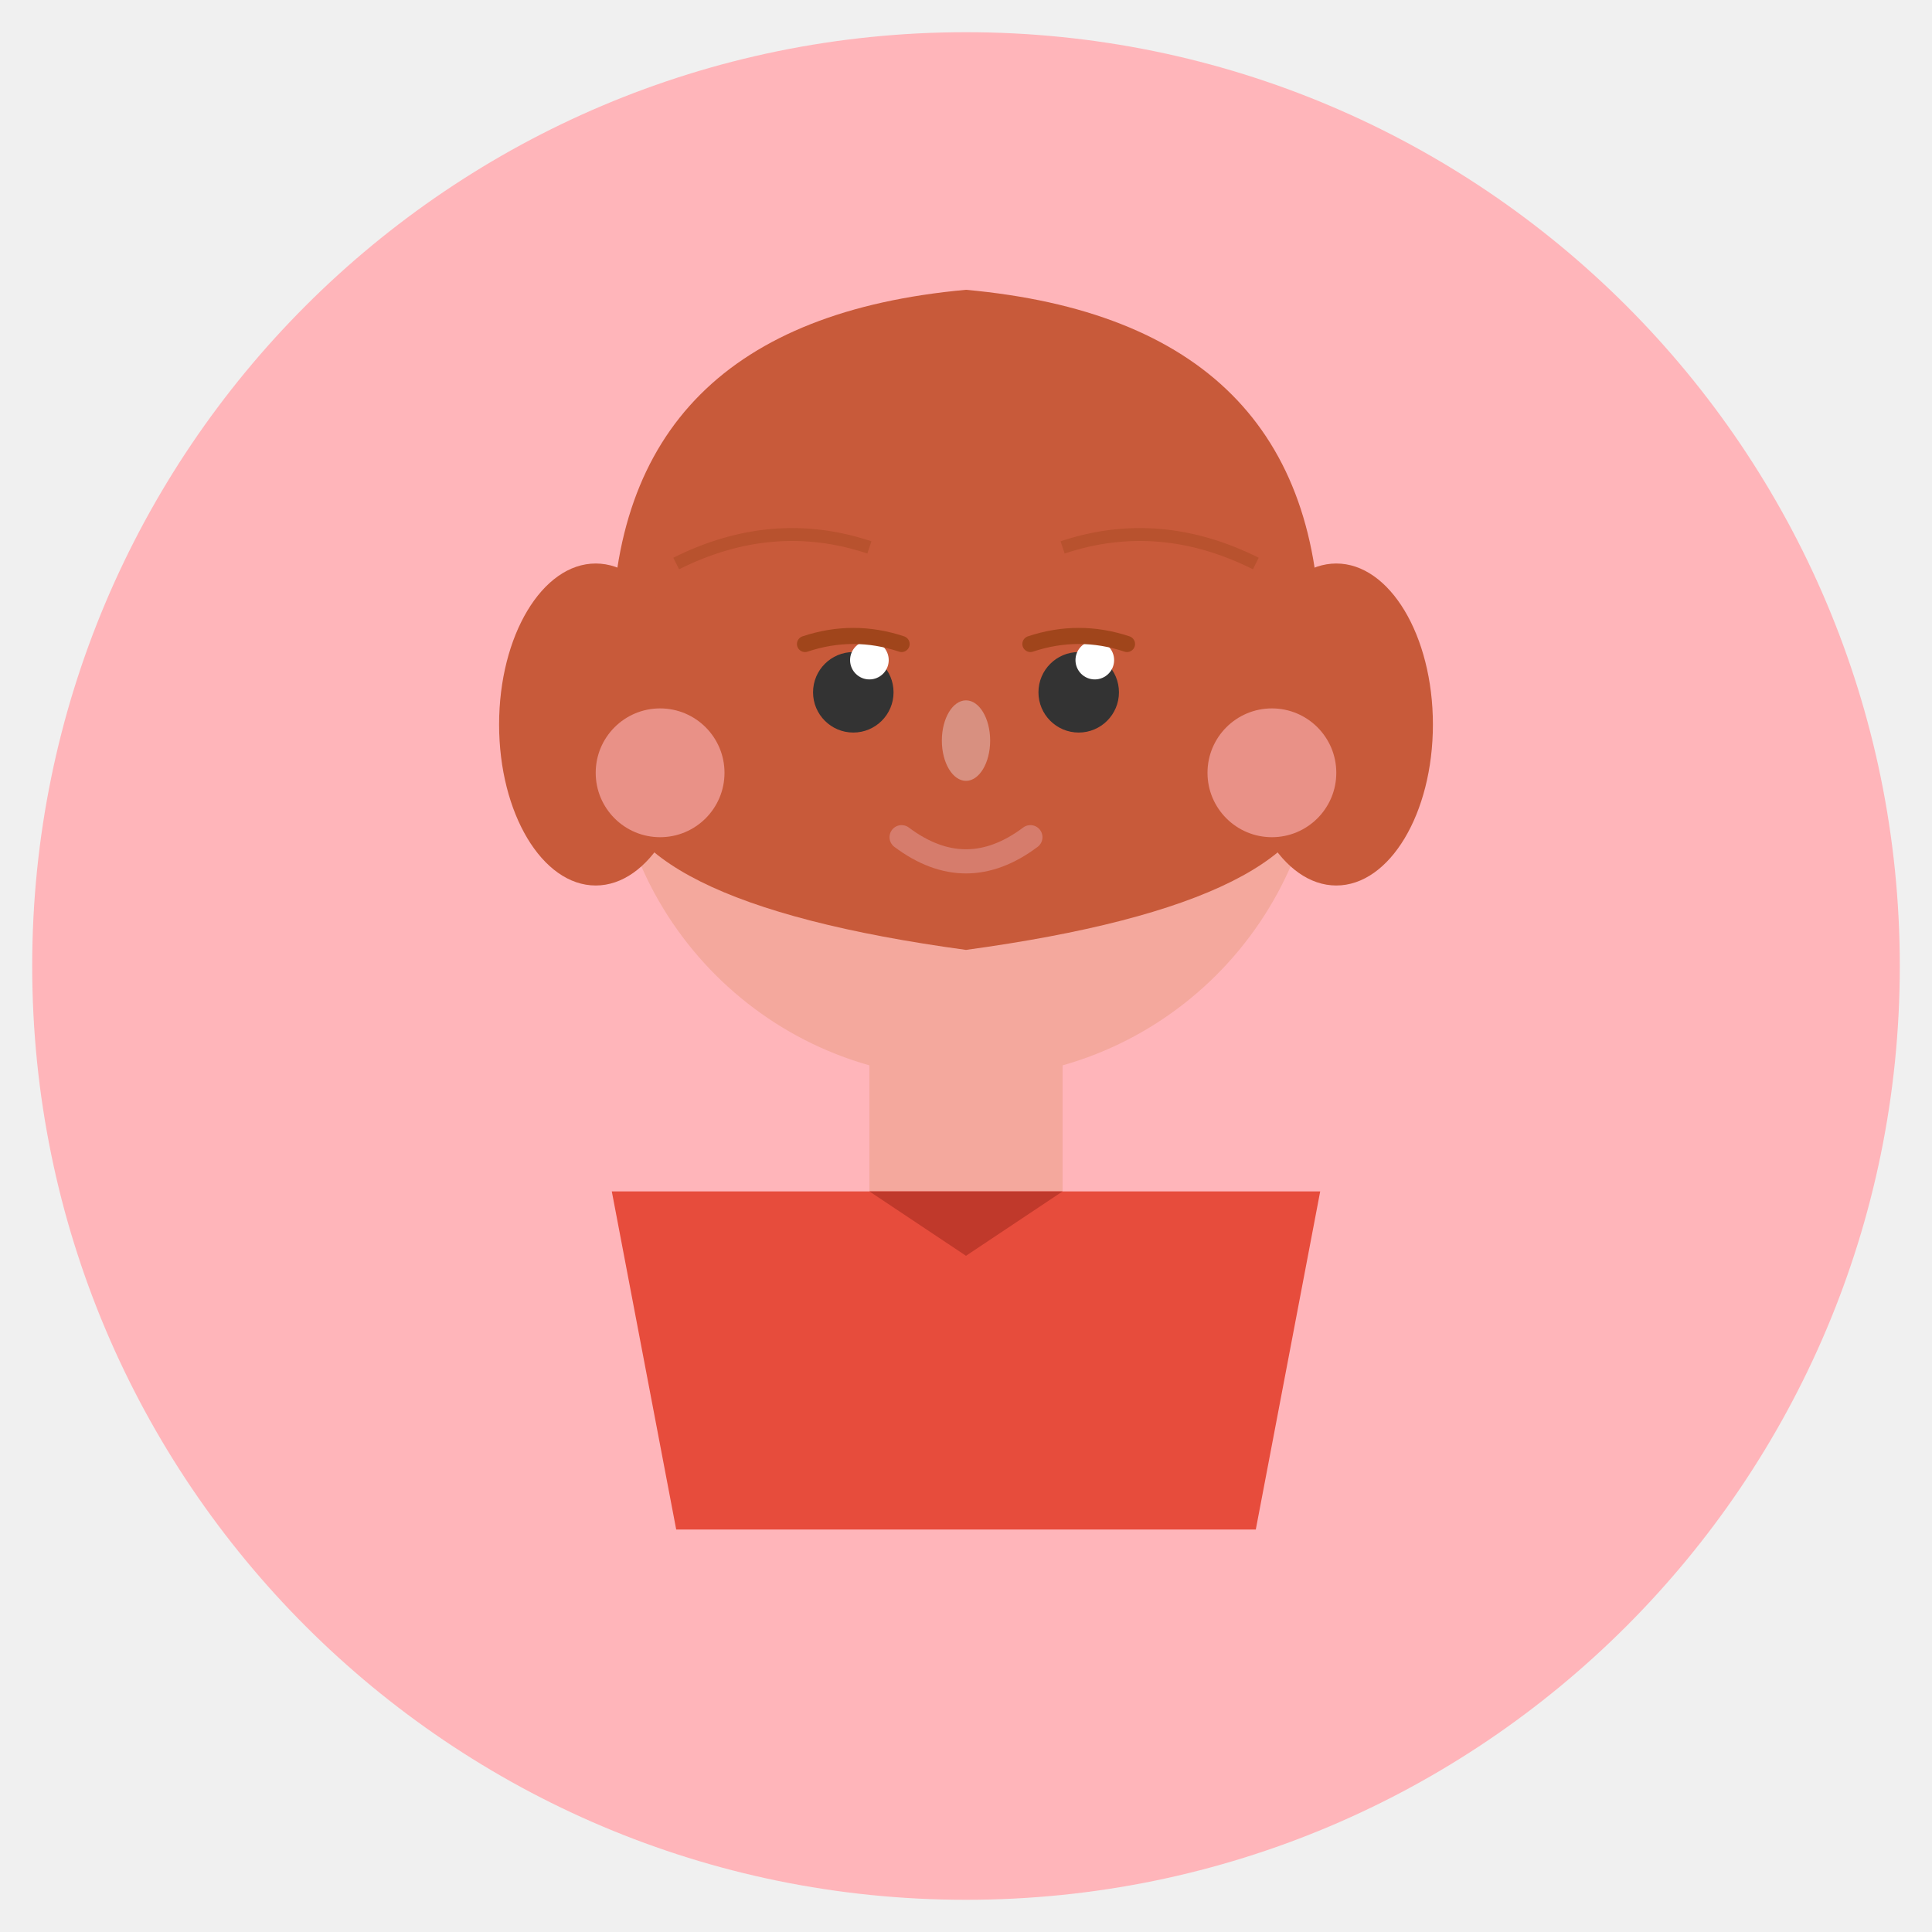
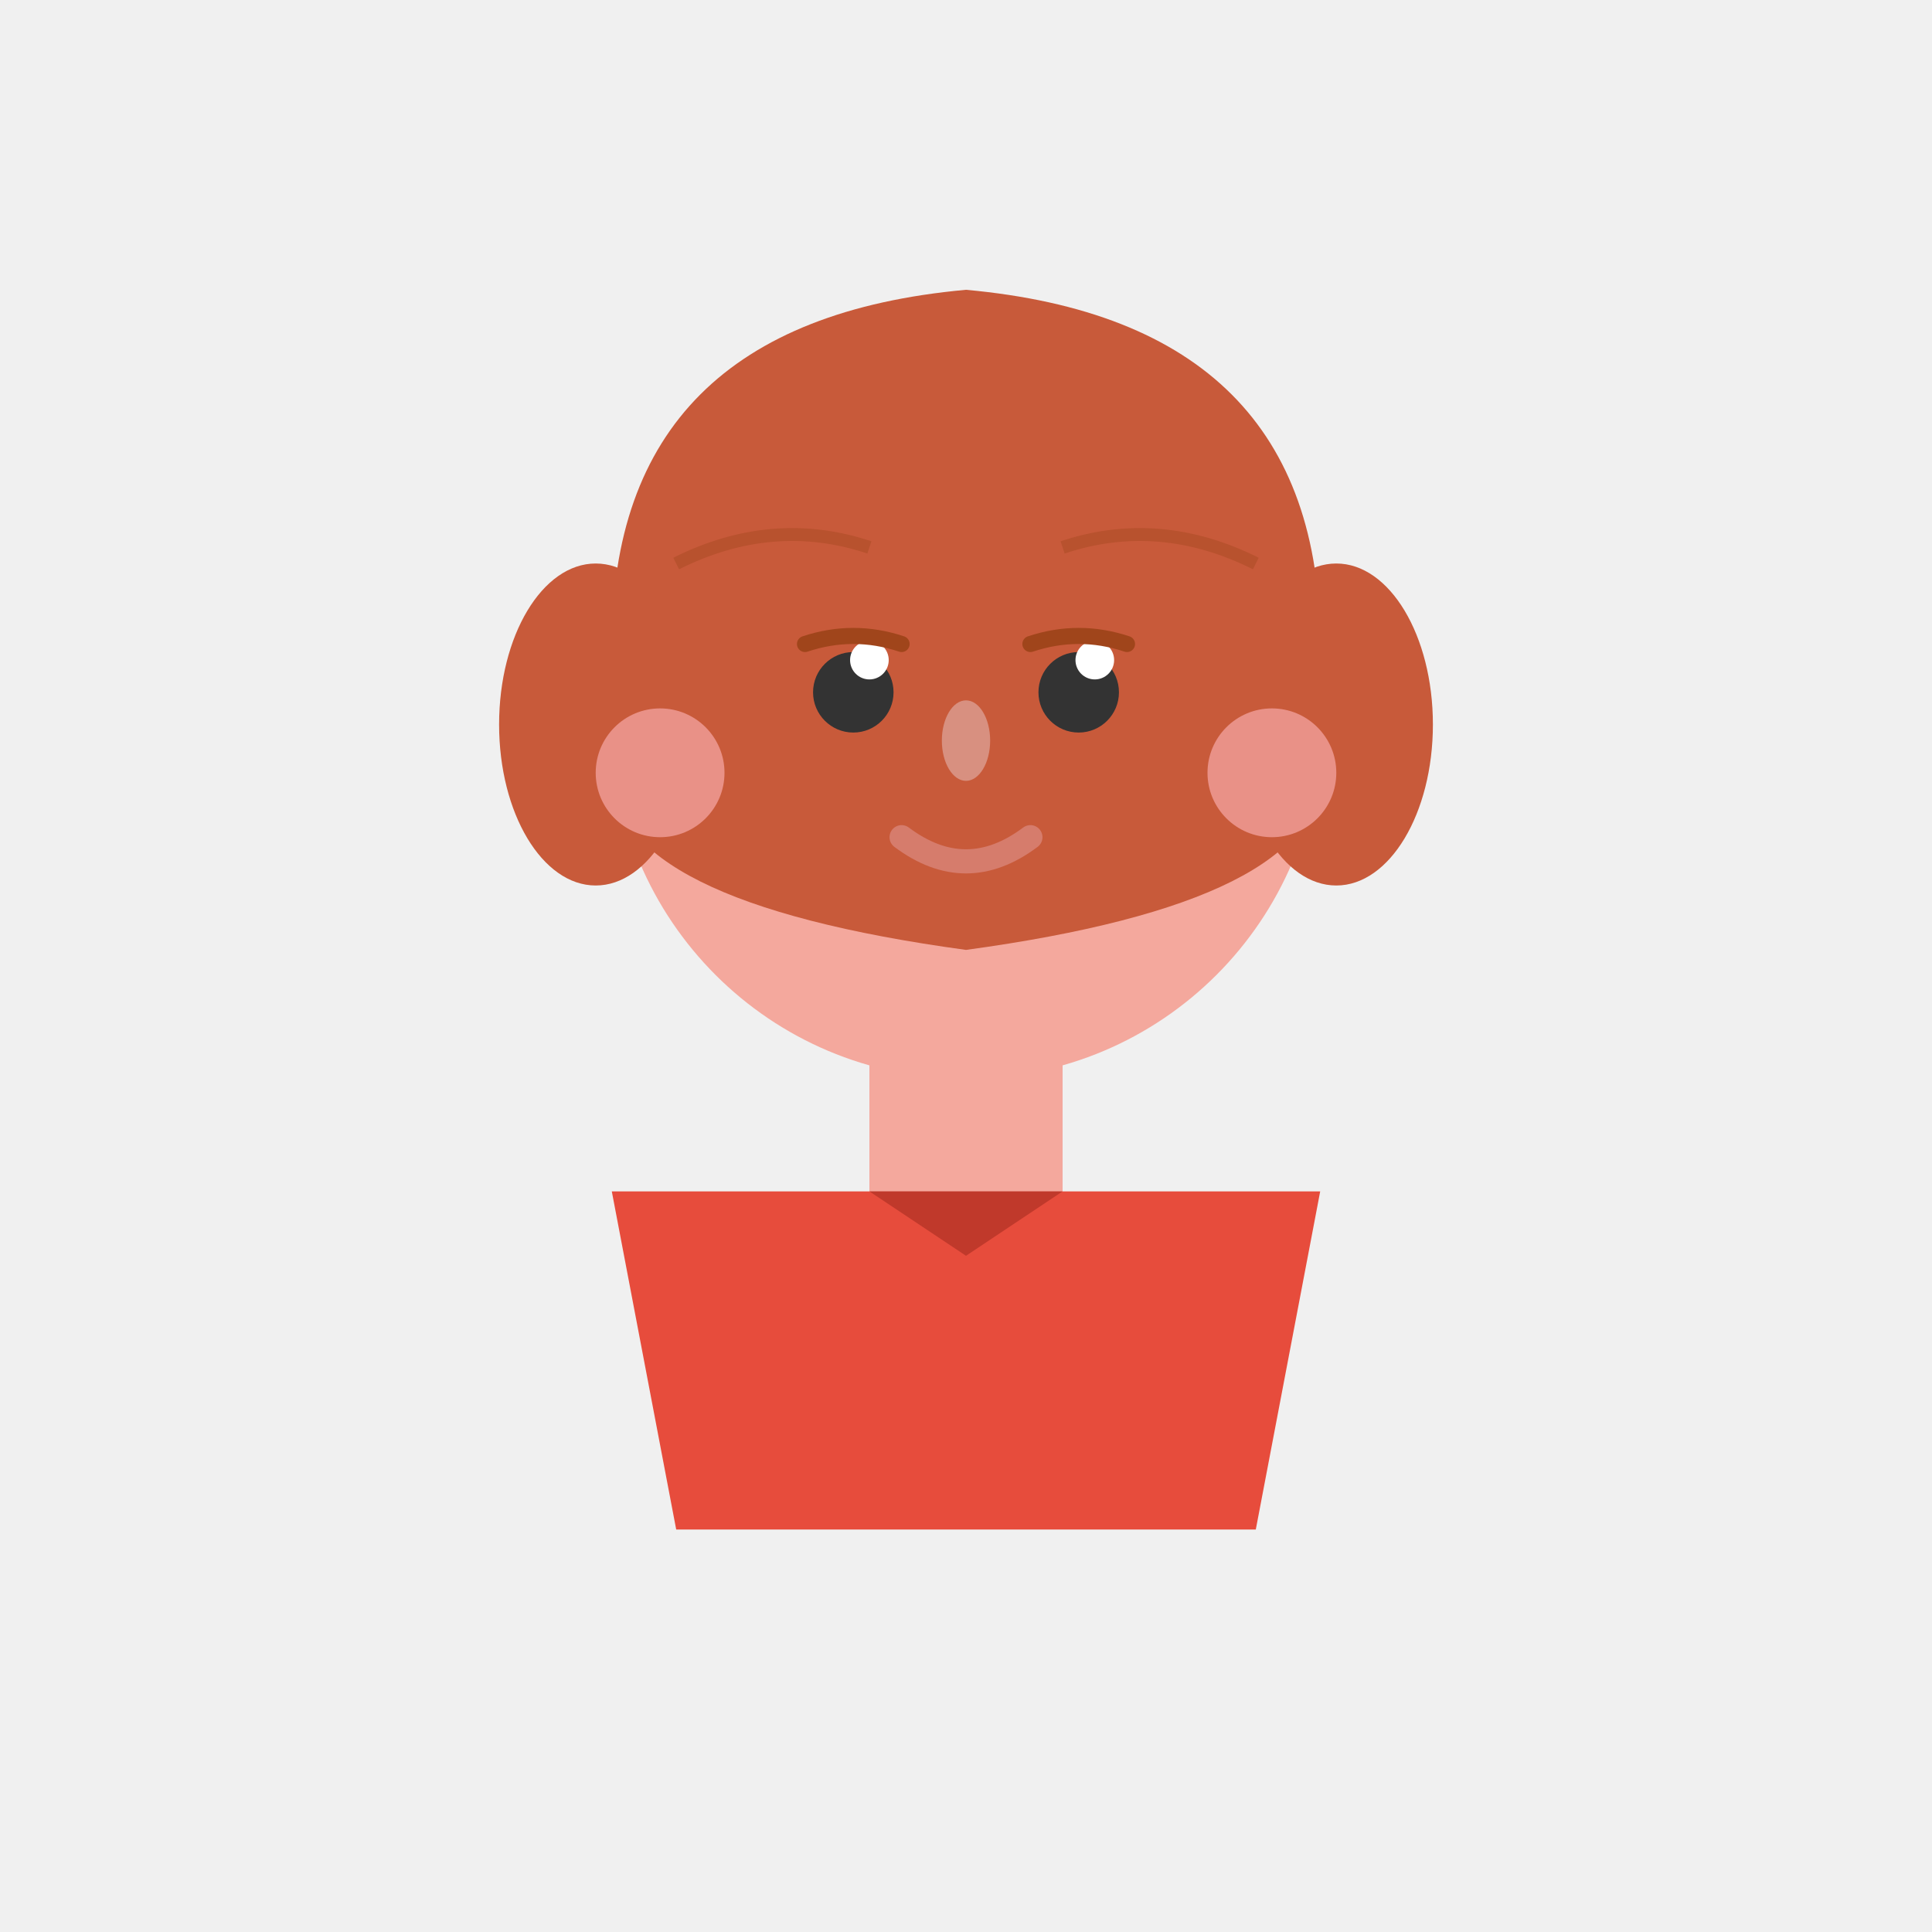
<svg xmlns="http://www.w3.org/2000/svg" viewBox="0 0 120 120">
-   <circle cx="60" cy="60" r="58" fill="#FFB5BA" />
  <circle cx="60" cy="45" r="22" fill="#F4A89D" />
  <path d="M 38 40 Q 38 20 60 18 Q 82 20 82 40 L 82 48 Q 82 56 60 59 Q 38 56 38 48 Z" fill="#C85A3A" />
  <path d="M 42 35 Q 48 32 54 34" stroke="#A0451B" stroke-width="0.8" fill="none" opacity="0.4" />
  <path d="M 66 34 Q 72 32 78 35" stroke="#A0451B" stroke-width="0.8" fill="none" opacity="0.4" />
  <ellipse cx="37" cy="45" rx="6" ry="10" fill="#C85A3A" />
  <ellipse cx="83" cy="45" rx="6" ry="10" fill="#C85A3A" />
  <circle cx="53" cy="43" r="2.5" fill="#333333" />
  <circle cx="67" cy="43" r="2.5" fill="#333333" />
  <circle cx="54" cy="41" r="1.2" fill="white" />
  <circle cx="68" cy="41" r="1.2" fill="white" />
  <path d="M 50 40 Q 53 39 56 40" stroke="#A0451B" stroke-width="1" fill="none" stroke-linecap="round" />
  <path d="M 64 40 Q 67 39 70 40" stroke="#A0451B" stroke-width="1" fill="none" stroke-linecap="round" />
  <ellipse cx="60" cy="46" rx="1.5" ry="2.5" fill="#D89080" />
  <path d="M 56 52 Q 60 55 64 52" stroke="#D67C6C" stroke-width="1.5" fill="none" stroke-linecap="round" />
  <circle cx="41" cy="48" r="4" fill="#FFB5BA" opacity="0.6" />
  <circle cx="79" cy="48" r="4" fill="#FFB5BA" opacity="0.6" />
  <rect x="54" y="66" width="12" height="8" fill="#F4A89D" />
  <path d="M 38 74 L 82 74 L 78 95 L 42 95 Z" fill="#E74C3C" />
  <path d="M 54 74 L 60 78 L 66 74" fill="#C0392B" />
</svg>
